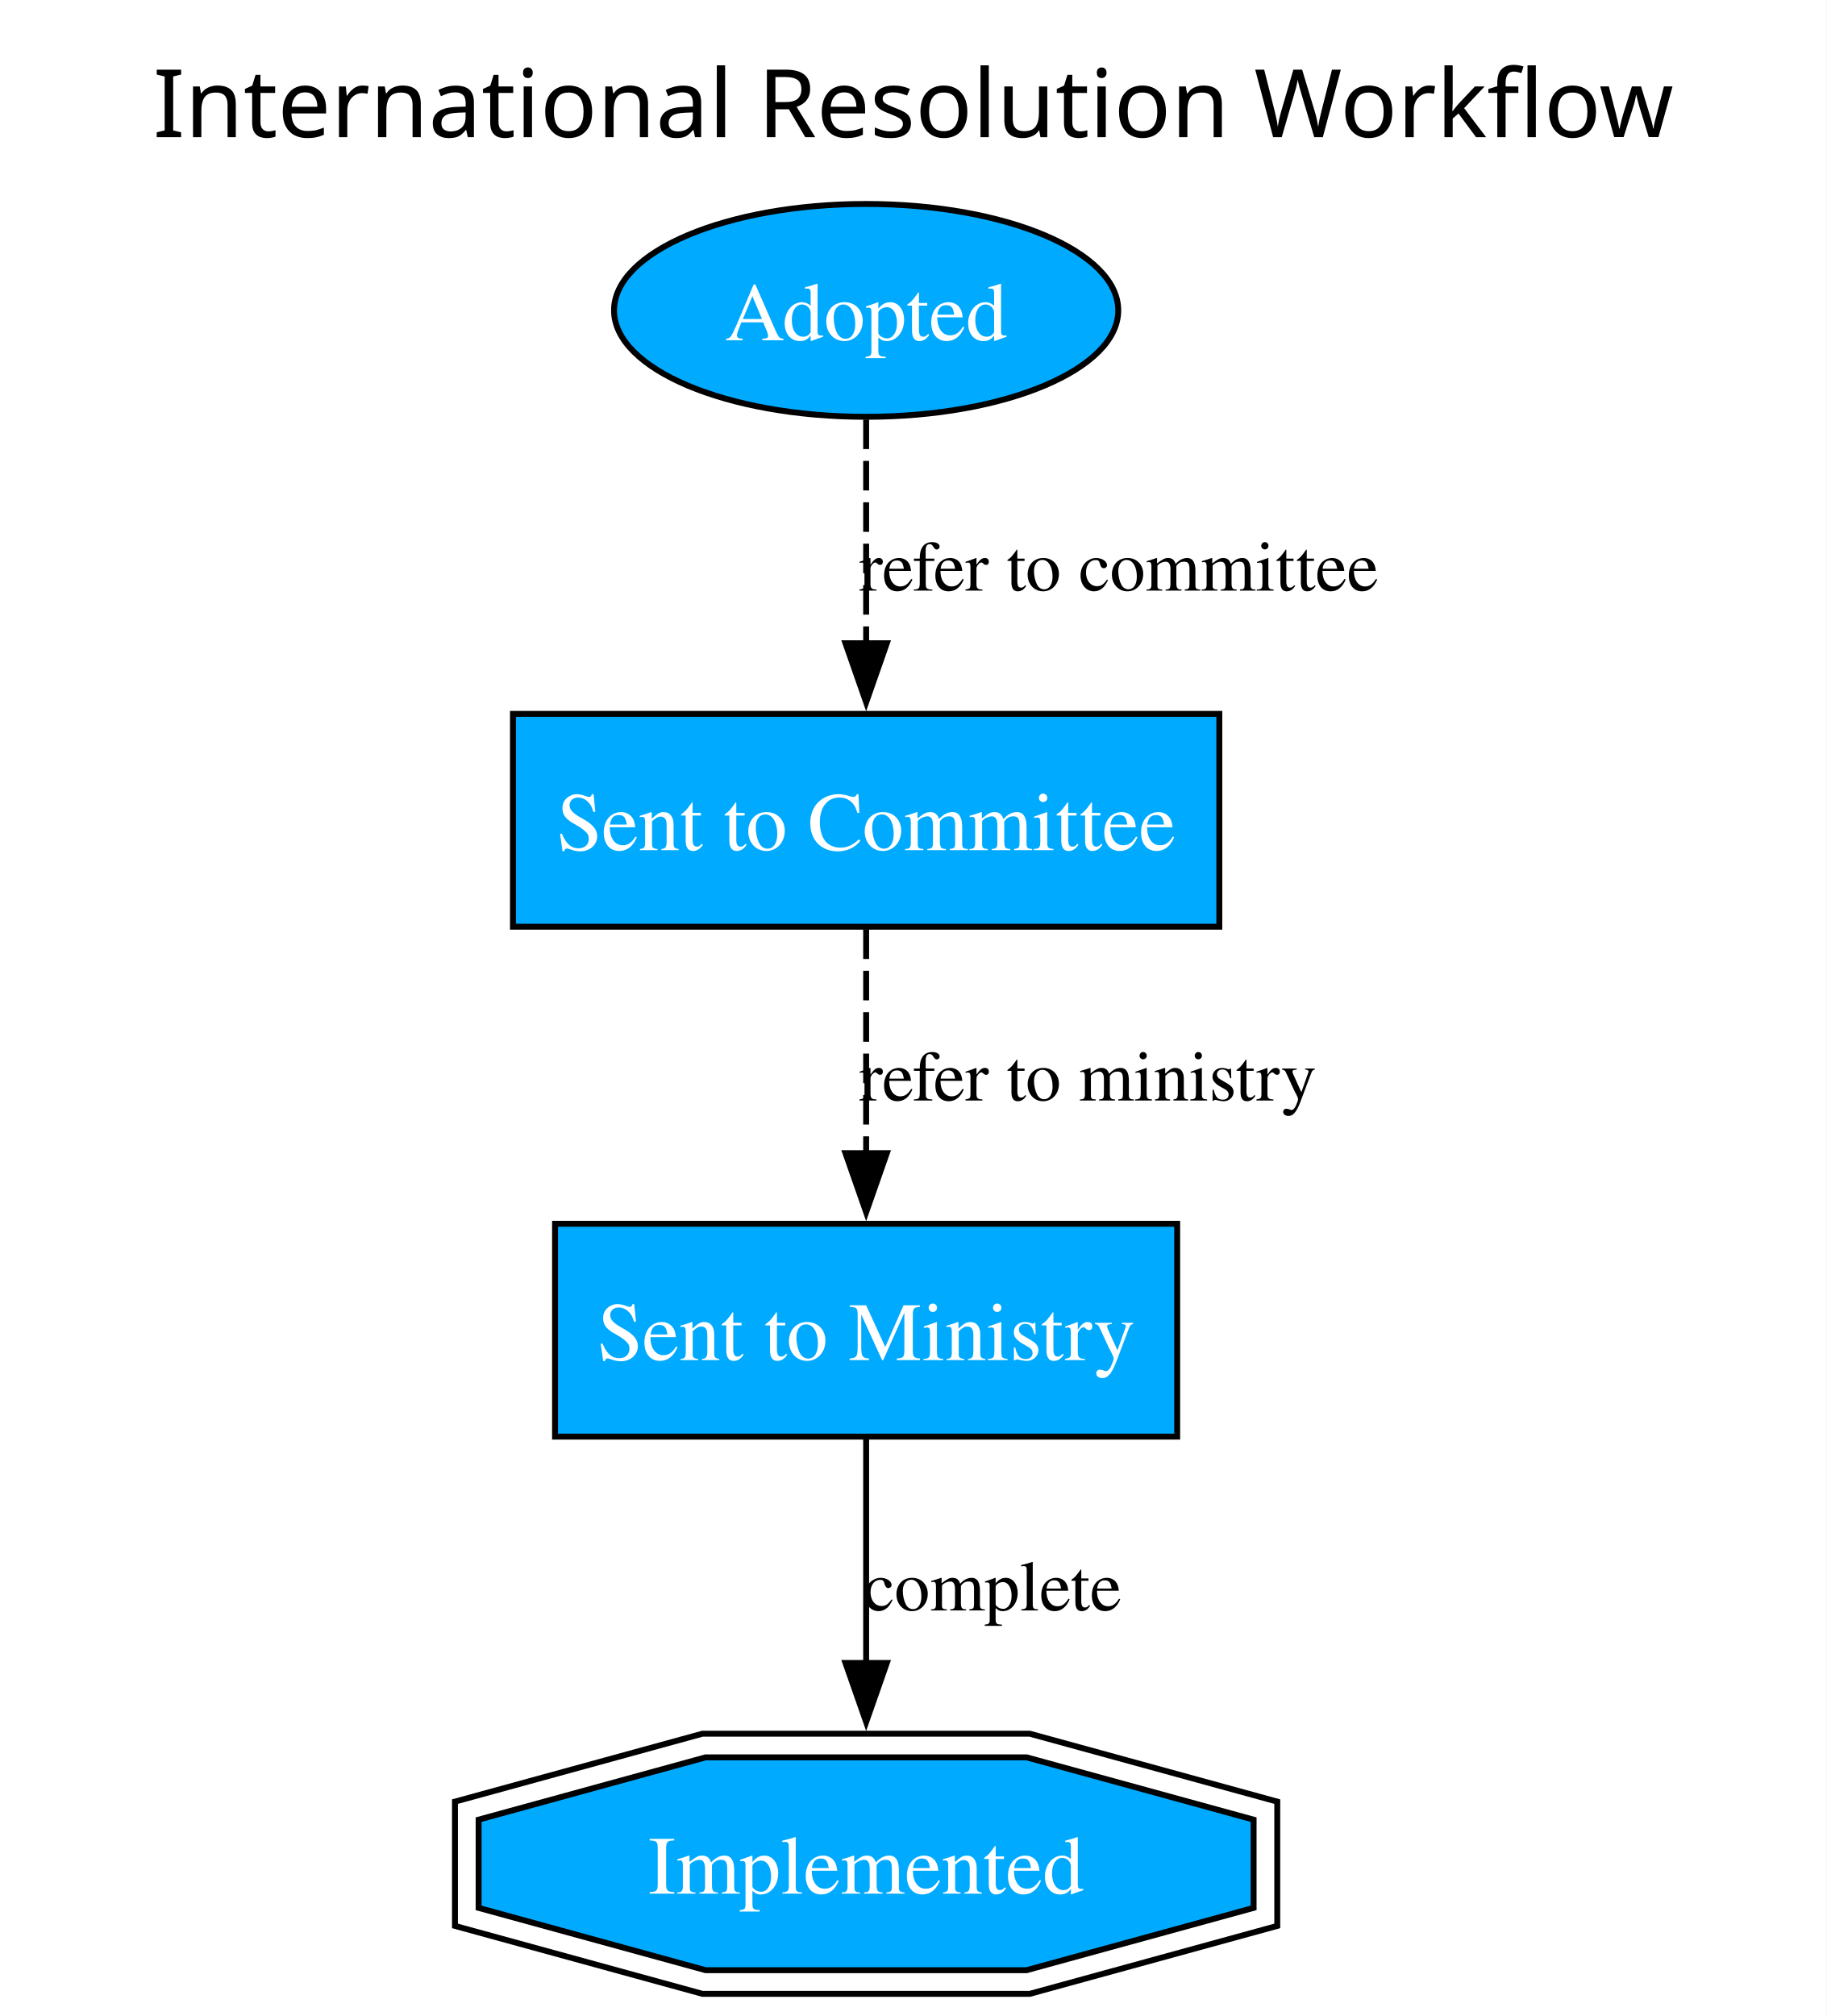
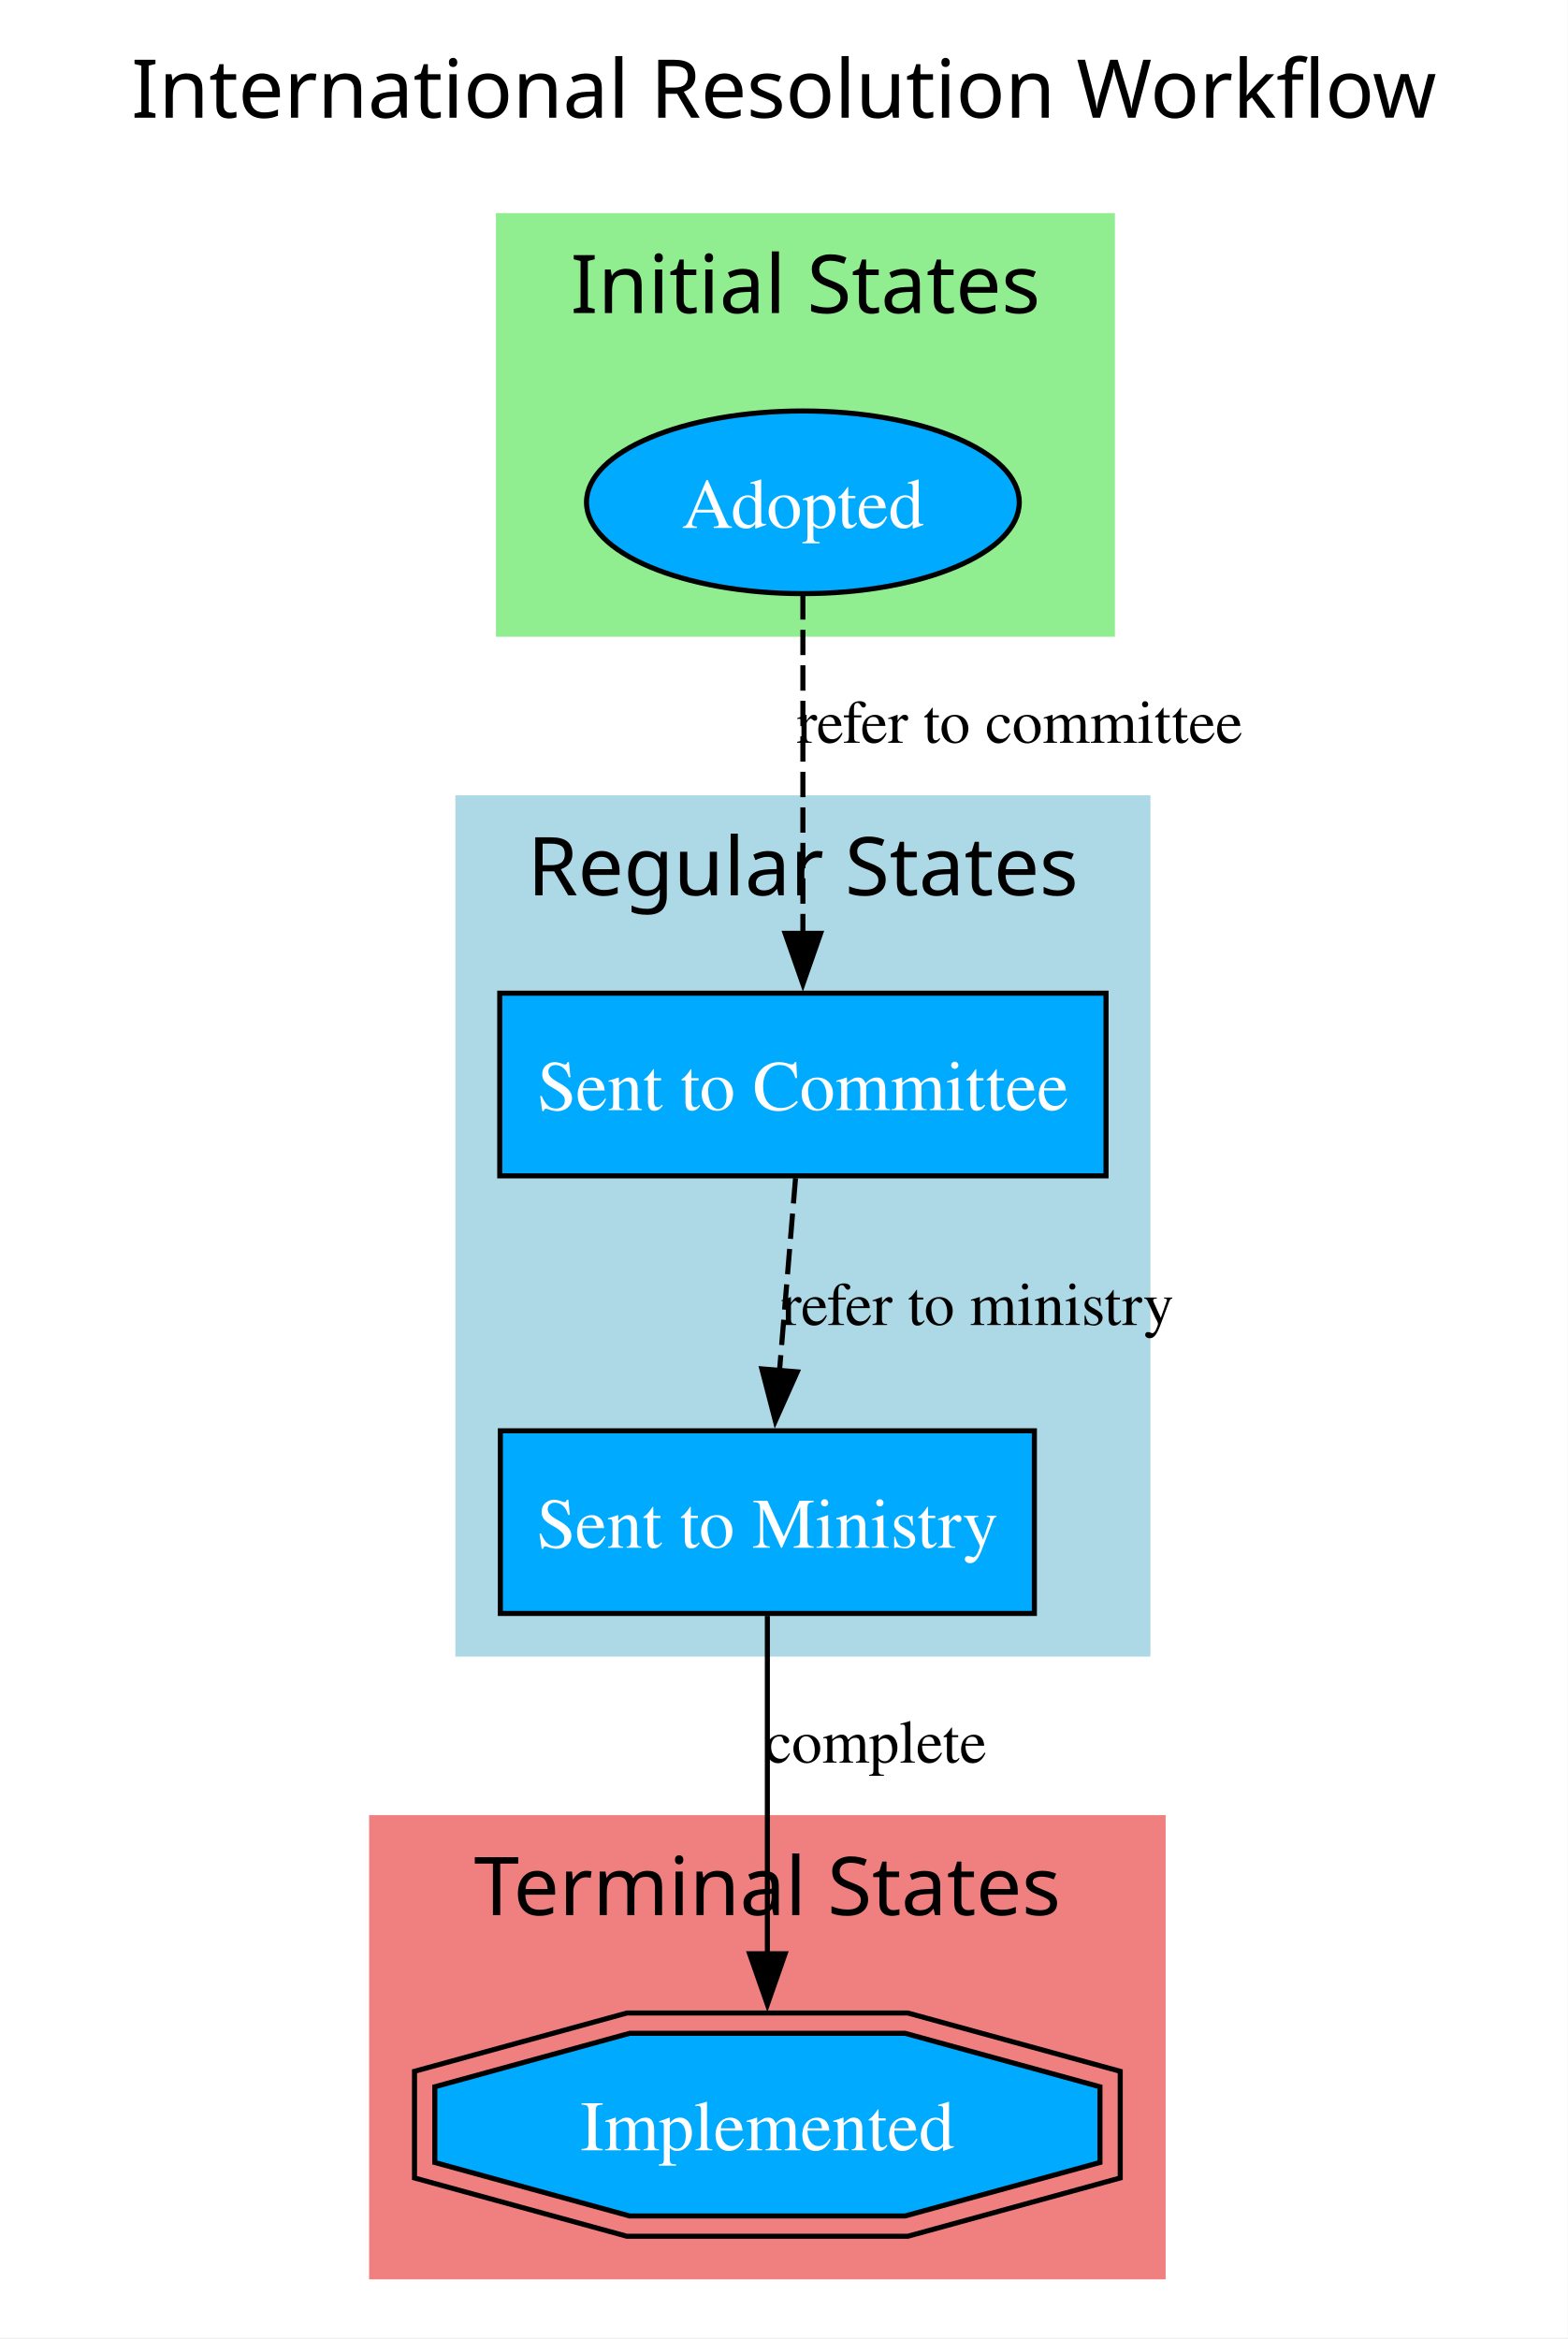
- <svg xmlns="http://www.w3.org/2000/svg" width="309pt" height="341pt" viewBox="0.00 0.00 309.00 341.00">
-   <g id="graph0" class="graph" transform="scale(1 1) rotate(0) translate(4 337.25)">
-     <polygon fill="white" stroke="none" points="-4,4 -4,-337.25 305,-337.25 305,4 -4,4" />
-     <text xml:space="preserve" text-anchor="middle" x="150.5" y="-314.05" font-family="bold" font-size="16.00">International Resolution Workflow</text>
+ <svg xmlns="http://www.w3.org/2000/svg" width="309pt" height="461pt" viewBox="0.00 0.00 309.00 461.00">
+   <g id="graph0" class="graph" transform="scale(1 1) rotate(0) translate(4 456.75)">
+     <polygon fill="white" stroke="none" points="-4,4 -4,-456.75 305,-456.75 305,4 -4,4" />
+     <text xml:space="preserve" text-anchor="middle" x="150.5" y="-433.55" font-family="bold" font-size="16.00">International Resolution Workflow</text>
+     <g id="clust1" class="cluster">
+       <polygon fill="lightgreen" stroke="lightgreen" points="94.25,-331.75 94.25,-414.25 215.25,-414.25 215.25,-331.75 94.25,-331.75" />
+       <text xml:space="preserve" text-anchor="middle" x="154.75" y="-395.05" font-family="bold" font-size="16.00">Initial States</text>
+     </g>
+     <g id="clust2" class="cluster">
+       <polygon fill="lightblue" stroke="lightblue" points="86.25,-130.75 86.25,-299.5 222.25,-299.5 222.25,-130.75 86.25,-130.75" />
+       <text xml:space="preserve" text-anchor="middle" x="154.25" y="-280.3" font-family="bold" font-size="16.00">Regular States</text>
+     </g>
+     <g id="clust3" class="cluster">
+       <polygon fill="lightcoral" stroke="lightcoral" points="69.25,-8 69.25,-98.5 225.25,-98.5 225.25,-8 69.25,-8" />
+       <text xml:space="preserve" text-anchor="middle" x="147.25" y="-79.3" font-family="bold" font-size="16.00">Terminal States</text>
+     </g>
    <g id="node1" class="node">
-       <ellipse fill="#00aaff" stroke="black" cx="142.53" cy="-284.75" rx="42.65" ry="18" />
-       <text xml:space="preserve" text-anchor="middle" x="142.53" y="-279.7" font-family="Times,serif" font-size="14.00" fill="white">Adopted</text>
+       <ellipse fill="#00aaff" stroke="black" cx="154.25" cy="-357.75" rx="42.65" ry="18" />
+       <text xml:space="preserve" text-anchor="middle" x="154.25" y="-352.7" font-family="Times,serif" font-size="14.00" fill="white">Adopted</text>
+     </g>
+     <g id="node2" class="node">
+       <polygon fill="#00aaff" stroke="black" points="214,-261 94.5,-261 94.5,-225 214,-225 214,-261" />
+       <text xml:space="preserve" text-anchor="middle" x="154.25" y="-237.95" font-family="Times,serif" font-size="14.00" fill="white">Sent to Committee</text>
+     </g>
+     <g id="edge2" class="edge">
+       <path fill="none" stroke="black" stroke-dasharray="5,2" d="M154.25,-339.63C154.25,-321.83 154.25,-293.67 154.25,-272.51" />
+       <polygon fill="black" stroke="black" points="157.75,-272.8 154.25,-262.8 150.75,-272.8 157.75,-272.8" />
+       <text xml:space="preserve" text-anchor="middle" x="197" y="-310.35" font-family="Times,serif" font-size="12.00">refer to committee</text>
    </g>
    <g id="node3" class="node">
-       <polygon fill="#00aaff" stroke="black" points="202.28,-216.5 82.78,-216.5 82.78,-180.5 202.28,-180.5 202.28,-216.5" />
-       <text xml:space="preserve" text-anchor="middle" x="142.53" y="-193.45" font-family="Times,serif" font-size="14.00" fill="white">Sent to Committee</text>
+       <polygon fill="#00aaff" stroke="black" points="199.88,-174.75 94.62,-174.75 94.62,-138.75 199.88,-138.75 199.88,-174.75" />
+       <text xml:space="preserve" text-anchor="middle" x="147.25" y="-151.7" font-family="Times,serif" font-size="14.00" fill="white">Sent to Ministry</text>
    </g>
-     <g id="edge2" class="edge">
-       <path fill="none" stroke="black" stroke-dasharray="5,2" d="M142.53,-266.29C142.53,-255.34 142.53,-240.94 142.53,-228.32" />
-       <polygon fill="black" stroke="black" points="146.03,-228.45 142.53,-218.45 139.03,-228.45 146.03,-228.45" />
-       <text xml:space="preserve" text-anchor="middle" x="185.28" y="-237.35" font-family="Times,serif" font-size="12.00">refer to committee</text>
-     </g>
-     <g id="node2" class="node">
-       <polygon fill="#00aaff" stroke="black" points="208.08,-14.54 208.08,-29.46 169.68,-40 115.37,-40 76.97,-29.46 76.97,-14.54 115.37,-4 169.68,-4 208.08,-14.54" />
-       <polygon fill="none" stroke="black" points="212.08,-11.49 212.08,-32.51 170.22,-44 114.83,-44 72.97,-32.51 72.97,-11.49 114.83,0 170.22,0 212.08,-11.49" />
-       <text xml:space="preserve" text-anchor="middle" x="142.53" y="-16.95" font-family="Times,serif" font-size="14.00" fill="white">Implemented</text>
+     <g id="edge3" class="edge">
+       <path fill="none" stroke="black" stroke-dasharray="5,2" d="M152.8,-224.54C151.89,-213.59 150.69,-199.19 149.64,-186.57" />
+       <polygon fill="black" stroke="black" points="153.14,-186.37 148.82,-176.69 146.16,-186.95 153.14,-186.37" />
+       <text xml:space="preserve" text-anchor="middle" x="188.67" y="-195.6" font-family="Times,serif" font-size="12.00">refer to ministry</text>
    </g>
    <g id="node4" class="node">
-       <polygon fill="#00aaff" stroke="black" points="195.15,-130.25 89.9,-130.25 89.9,-94.25 195.15,-94.25 195.15,-130.25" />
-       <text xml:space="preserve" text-anchor="middle" x="142.53" y="-107.2" font-family="Times,serif" font-size="14.00" fill="white">Sent to Ministry</text>
-     </g>
-     <g id="edge3" class="edge">
-       <path fill="none" stroke="black" stroke-dasharray="5,2" d="M142.53,-180.04C142.53,-169.09 142.53,-154.69 142.53,-142.07" />
-       <polygon fill="black" stroke="black" points="146.03,-142.2 142.53,-132.2 139.03,-142.2 146.03,-142.2" />
-       <text xml:space="preserve" text-anchor="middle" x="180.03" y="-151.1" font-family="Times,serif" font-size="12.00">refer to ministry</text>
+       <polygon fill="#00aaff" stroke="black" points="212.8,-30.54 212.8,-45.46 174.4,-56 120.1,-56 81.7,-45.46 81.7,-30.54 120.1,-20 174.4,-20 212.8,-30.54" />
+       <polygon fill="none" stroke="black" points="216.8,-27.49 216.8,-48.51 174.94,-60 119.56,-60 77.7,-48.51 77.7,-27.49 119.56,-16 174.94,-16 216.8,-27.49" />
+       <text xml:space="preserve" text-anchor="middle" x="147.25" y="-32.95" font-family="Times,serif" font-size="14.00" fill="white">Implemented</text>
    </g>
    <g id="edge1" class="edge">
-       <path fill="none" stroke="black" d="M142.53,-93.81C142.53,-82.97 142.53,-68.68 142.53,-55.78" />
-       <polygon fill="black" stroke="black" points="146.03,-55.97 142.53,-45.97 139.03,-55.97 146.03,-55.97" />
-       <text xml:space="preserve" text-anchor="middle" x="163.9" y="-64.85" font-family="Times,serif" font-size="12.00">complete</text>
+       <path fill="none" stroke="black" d="M147.25,-138.27C147.25,-120.67 147.25,-93.09 147.25,-71.46" />
+       <polygon fill="black" stroke="black" points="150.75,-71.68 147.25,-61.68 143.75,-71.68 150.75,-71.68" />
+       <text xml:space="preserve" text-anchor="middle" x="168.62" y="-109.35" font-family="Times,serif" font-size="12.00">complete</text>
    </g>
  </g>
</svg>
